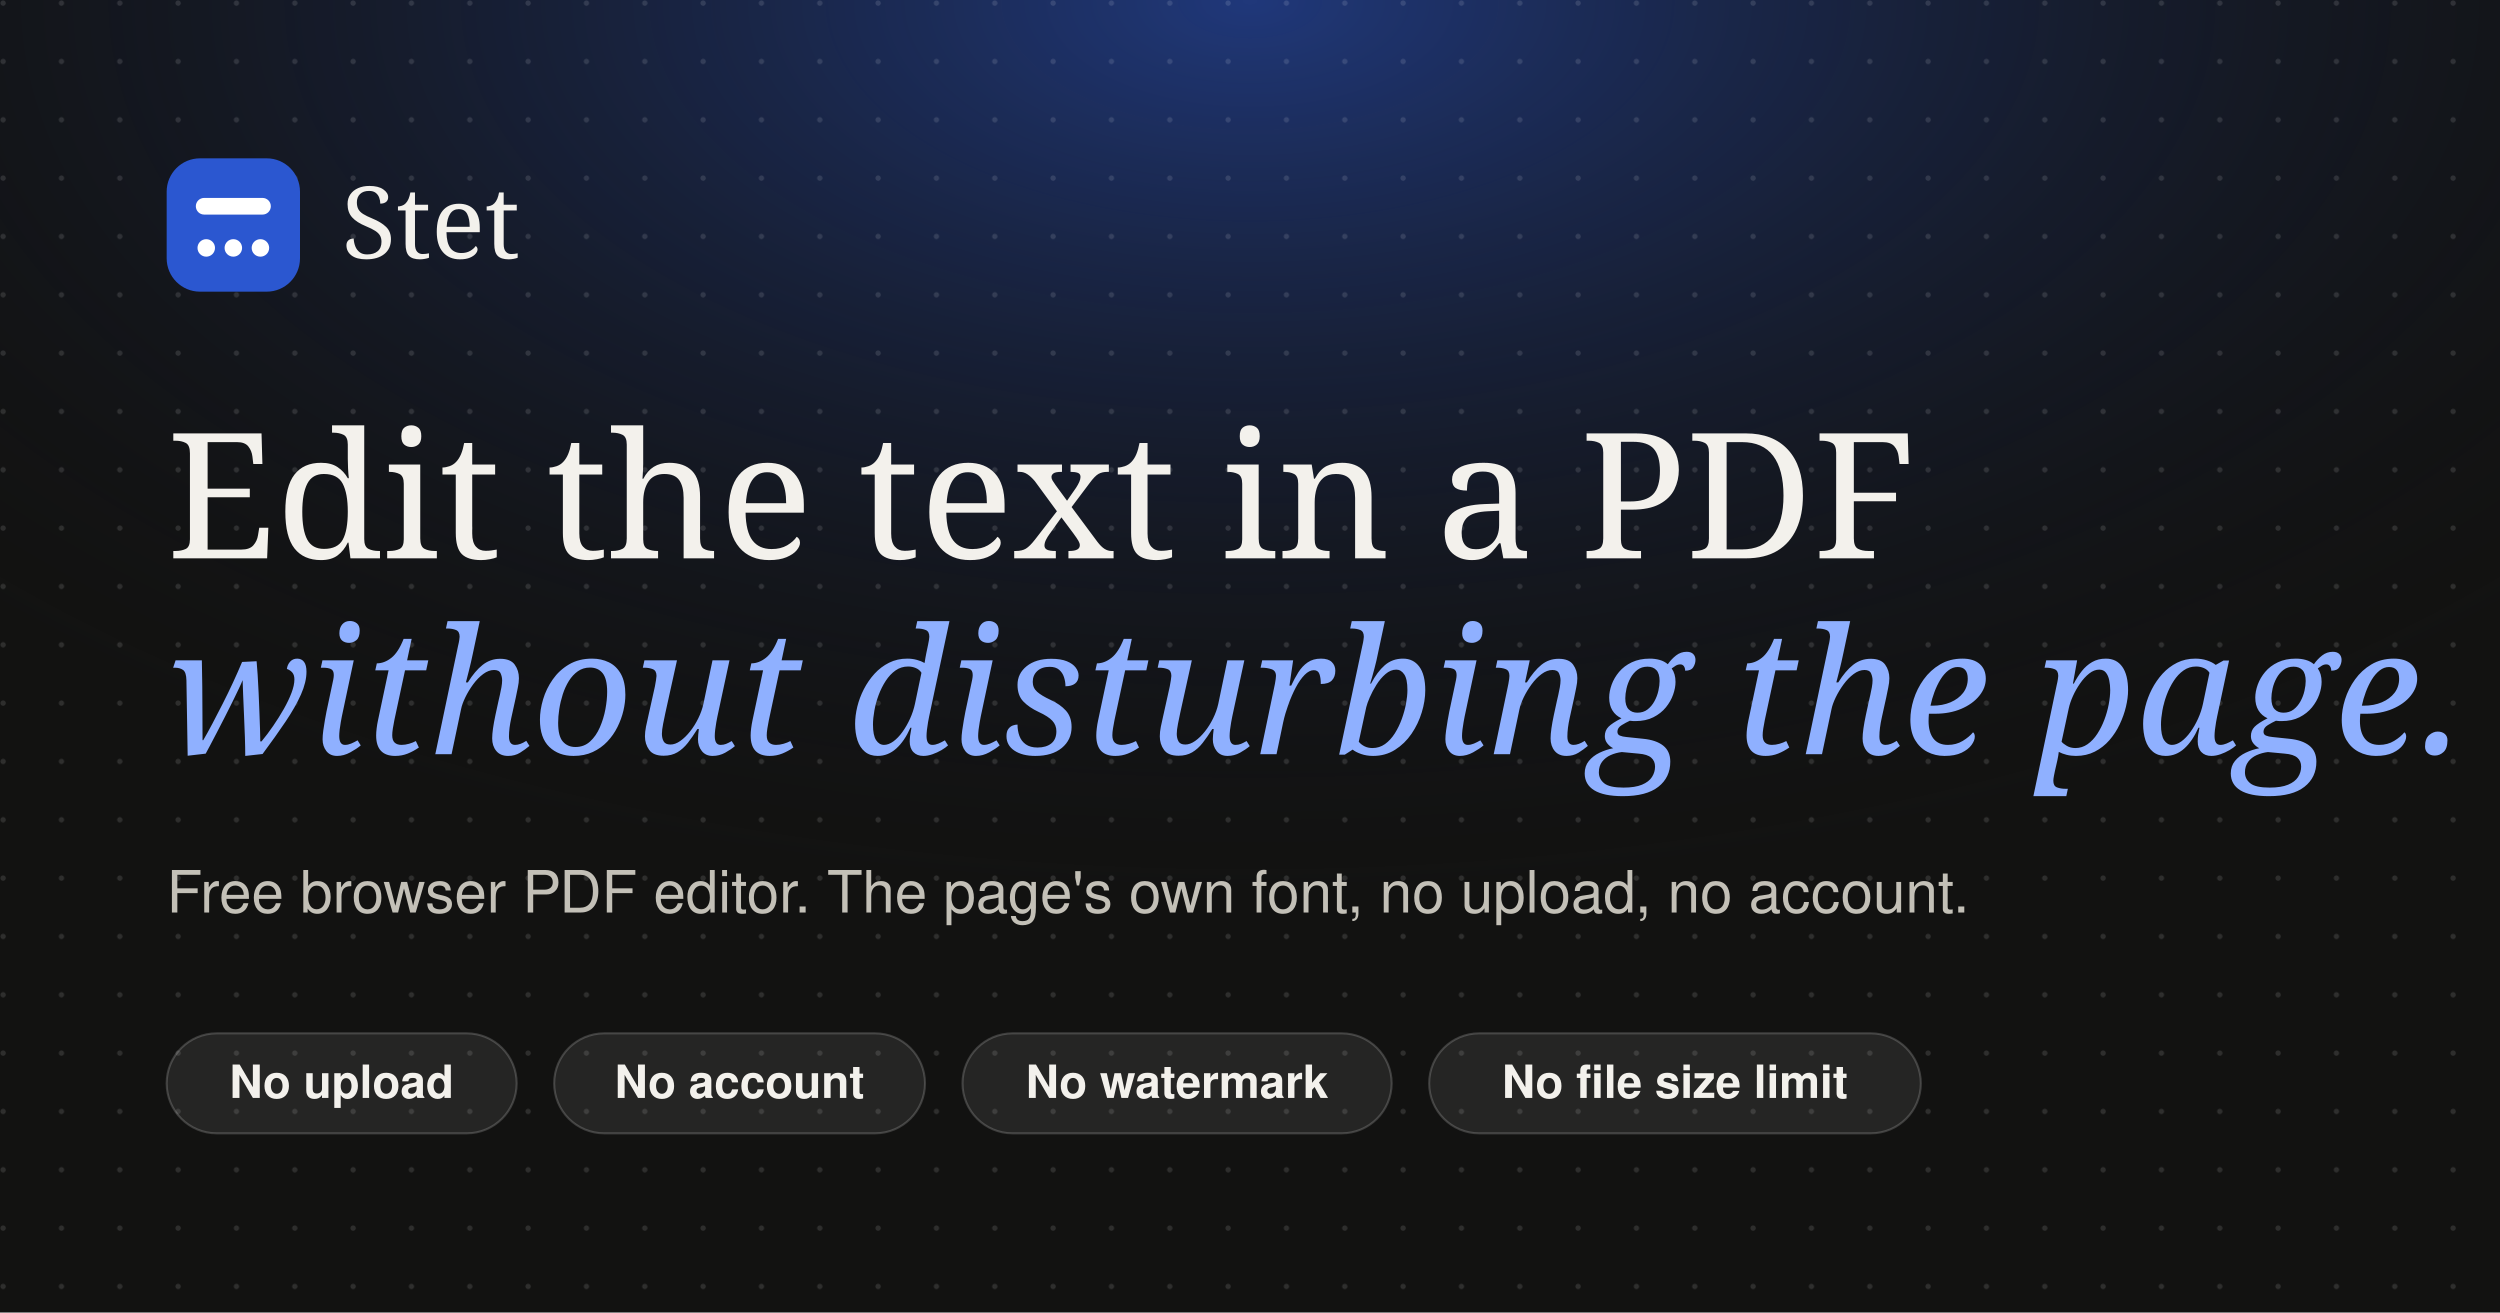
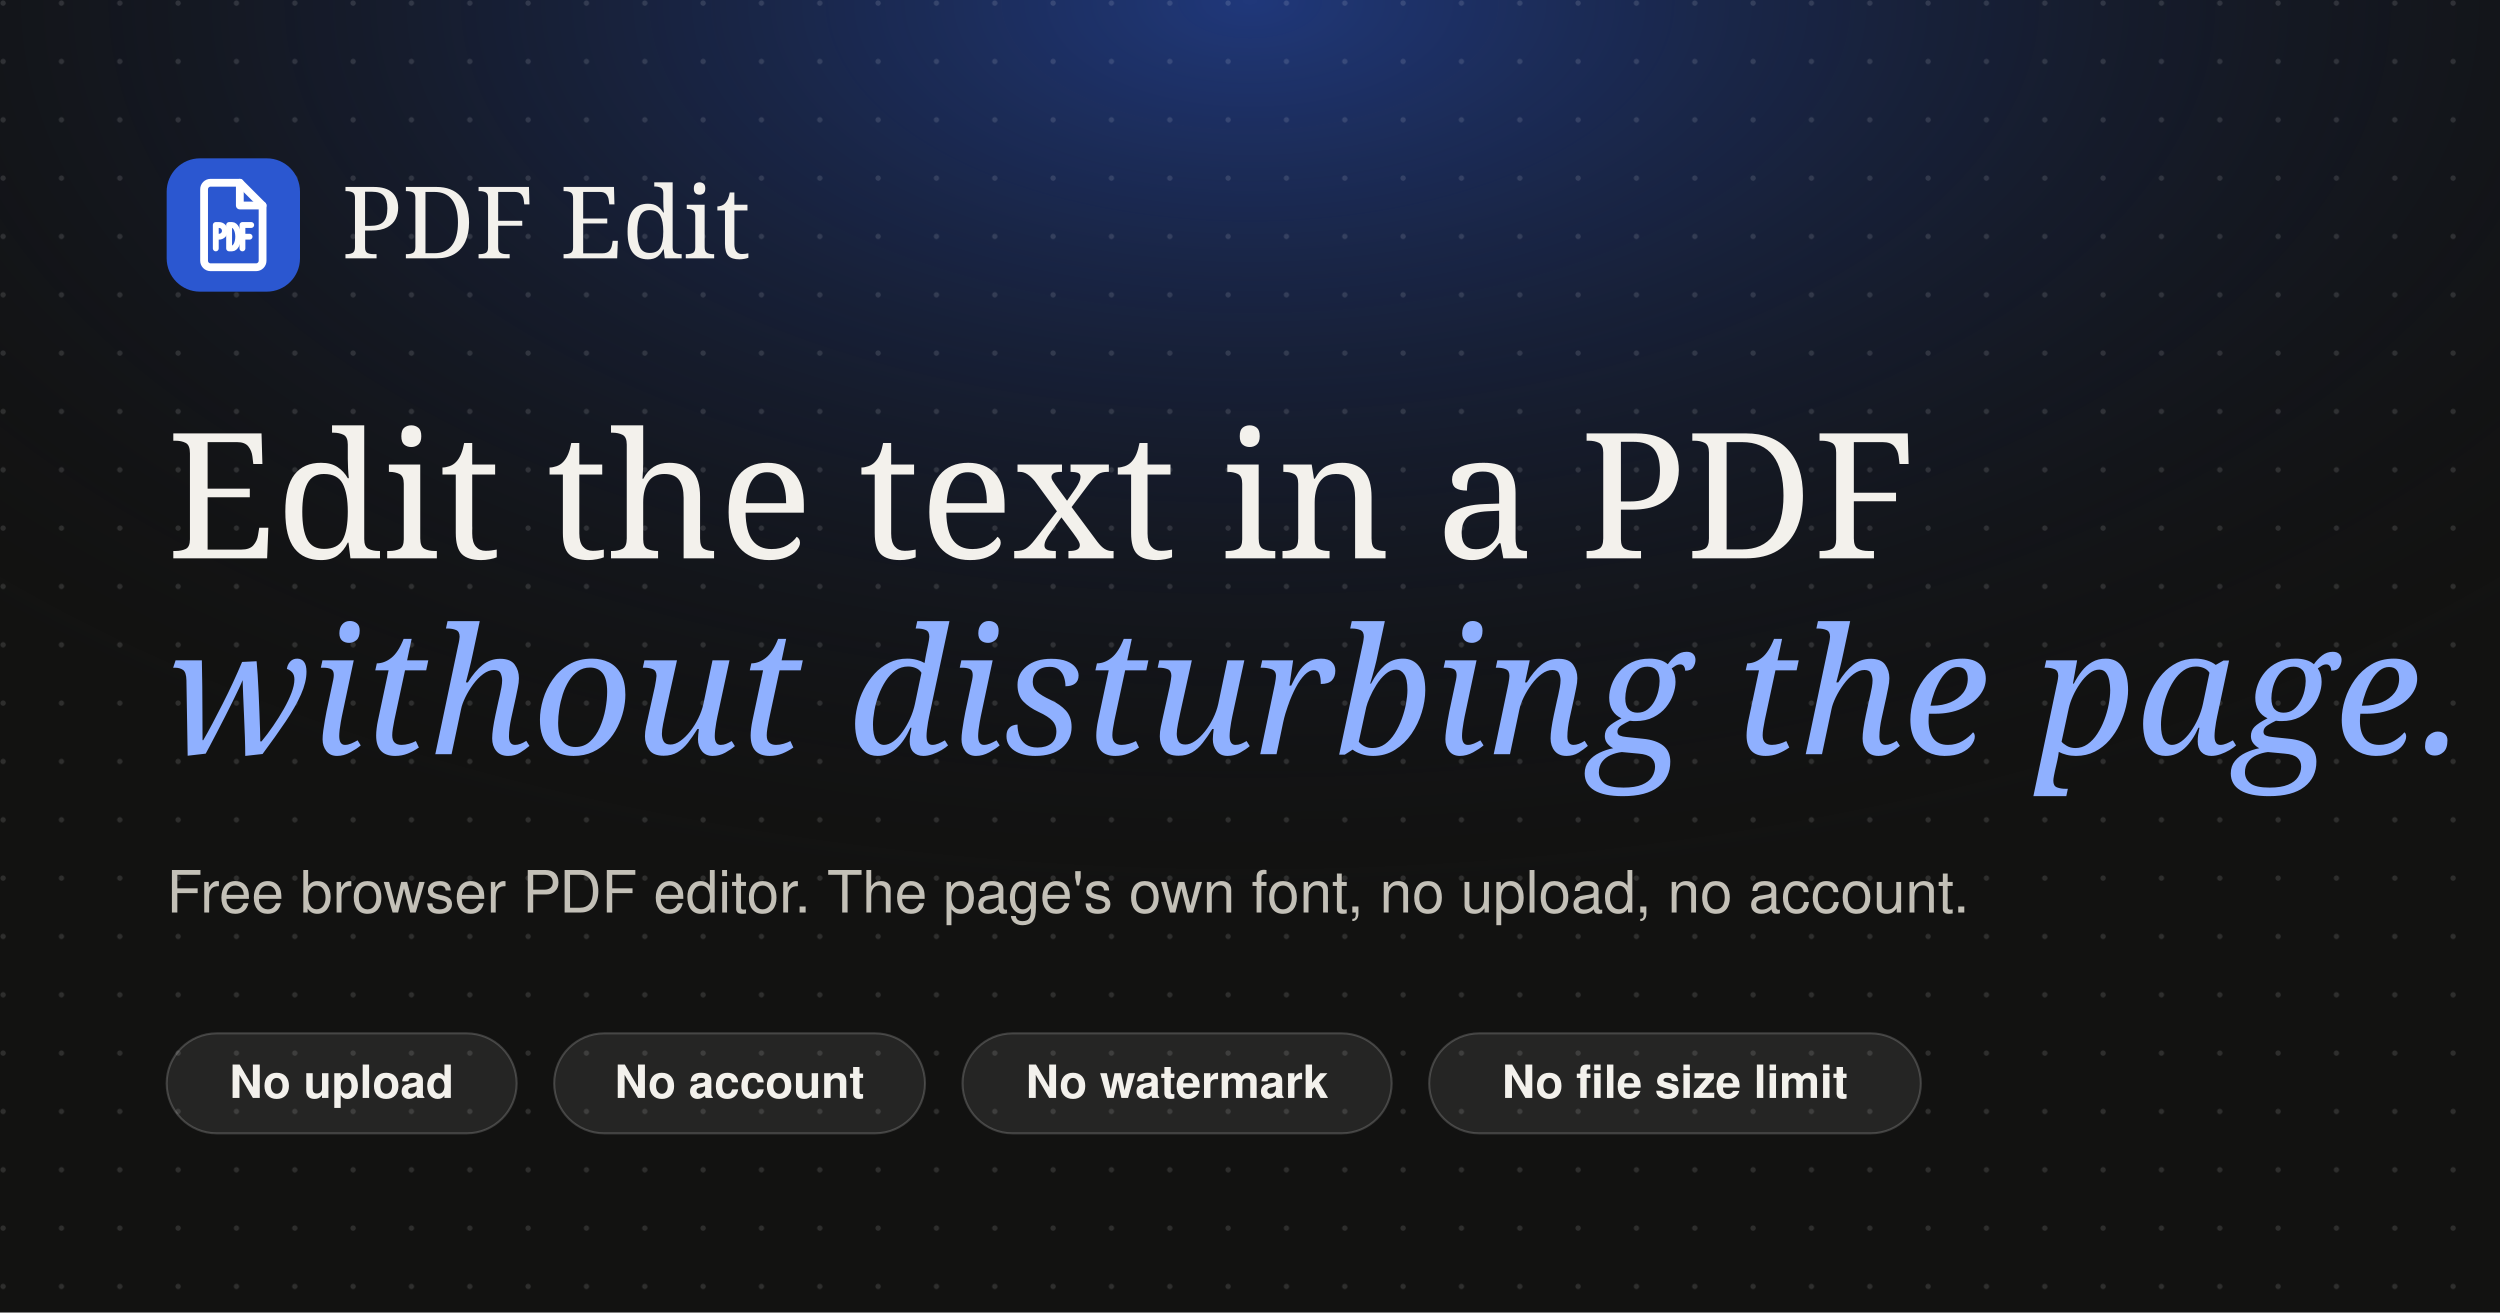
<svg xmlns="http://www.w3.org/2000/svg" width="1200" height="630" viewBox="0 0 1200 630">
  <defs>
    <radialGradient id="glow" cx="50%" cy="0%" r="70%">
      <stop offset="0%" stop-color="#2b57d0" stop-opacity="0.55" />
      <stop offset="100%" stop-color="#121211" stop-opacity="0" />
    </radialGradient>
    <pattern id="dots" width="28" height="28" patternUnits="userSpaceOnUse">
      <circle cx="1.5" cy="1.5" r="1.3" fill="#ffffff" fill-opacity="0.12" />
    </pattern>
  </defs>
  <rect width="1200" height="630" fill="#121211" />
  <rect width="1200" height="630" fill="url(#glow)" />
  <rect width="1200" height="630" fill="url(#dots)" />
-   <g transform="translate(80,76)">
-     <rect width="64" height="64" rx="16" fill="#2b57d0" />
-     <rect x="14" y="19" width="36" height="8" rx="4" fill="#ffffff" />
-     <circle cx="19" cy="43" r="4.2" fill="#ffffff" />
-     <circle cx="32" cy="43" r="4.2" fill="#ffffff" />
-     <circle cx="45" cy="43" r="4.2" fill="#ffffff" />
+   <g transform="translate(80,76) scale(2)">
+     <rect width="32" height="32" rx="8" fill="#2b57d0" />
+     <g transform="translate(16 16) scale(0.78) translate(-16 -16)" fill="none" stroke="#ffffff" stroke-linecap="round" stroke-linejoin="round">
+       <g stroke-width="2.4">
+         <path d="M18 3H9a2 2 0 0 0-2 2v22a2 2 0 0 0 2 2h14a2 2 0 0 0 2-2V10z" />
+         <path d="M18 3v7h7" />
+       </g>
+       <g stroke-width="1.8">
+         <path d="M10.6 23.2v-7.2h1a1.8 1.8 0 0 1 0 3.6h-1" />
+         <path d="M14.7 23.2v-7.2h0.9a1.9 3.6 0 0 1 0 7.2h-0.9z" />
+         <path d="M21.5 16h-2.7v7.2M18.8 19.6h2.2" />
+       </g>
+     </g>
  </g>
-   <text x="164" y="124" font-family="Instrument Serif, Iowan Old Style, Georgia, serif" font-size="48" fill="#f3f1ec">Stet</text>
+   <text x="164" y="124" font-family="Instrument Serif, Iowan Old Style, Georgia, serif" font-size="48" fill="#f3f1ec">PDF Edit</text>
  <text x="80" y="268" font-family="Instrument Serif, Iowan Old Style, Georgia, serif" font-size="84" fill="#f3f1ec">Edit the text in a PDF</text>
  <text x="80" y="362" font-family="Instrument Serif, Iowan Old Style, Georgia, serif" font-size="84" font-style="italic" fill="#8fb0ff">without disturbing the page.</text>
  <text x="80" y="438" font-family="Helvetica Neue, Helvetica, Arial, sans-serif" font-size="28" fill="#c3c0b7">Free browser PDF editor. The page's own font, no upload, no account.</text>
  <g font-family="Helvetica Neue, Helvetica, Arial, sans-serif" font-size="22" font-weight="600" fill="#f3f1ec">
    <rect x="80" y="496" width="168" height="48" rx="24" fill="#ffffff" fill-opacity="0.08" stroke="#ffffff" stroke-opacity="0.18" />
    <text x="164" y="527" text-anchor="middle">No upload</text>
    <rect x="266" y="496" width="178" height="48" rx="24" fill="#ffffff" fill-opacity="0.08" stroke="#ffffff" stroke-opacity="0.18" />
    <text x="355" y="527" text-anchor="middle">No account</text>
    <rect x="462" y="496" width="206" height="48" rx="24" fill="#ffffff" fill-opacity="0.08" stroke="#ffffff" stroke-opacity="0.18" />
    <text x="565" y="527" text-anchor="middle">No watermark</text>
    <rect x="686" y="496" width="236" height="48" rx="24" fill="#ffffff" fill-opacity="0.08" stroke="#ffffff" stroke-opacity="0.18" />
    <text x="804" y="527" text-anchor="middle">No file size limit</text>
  </g>
</svg>
